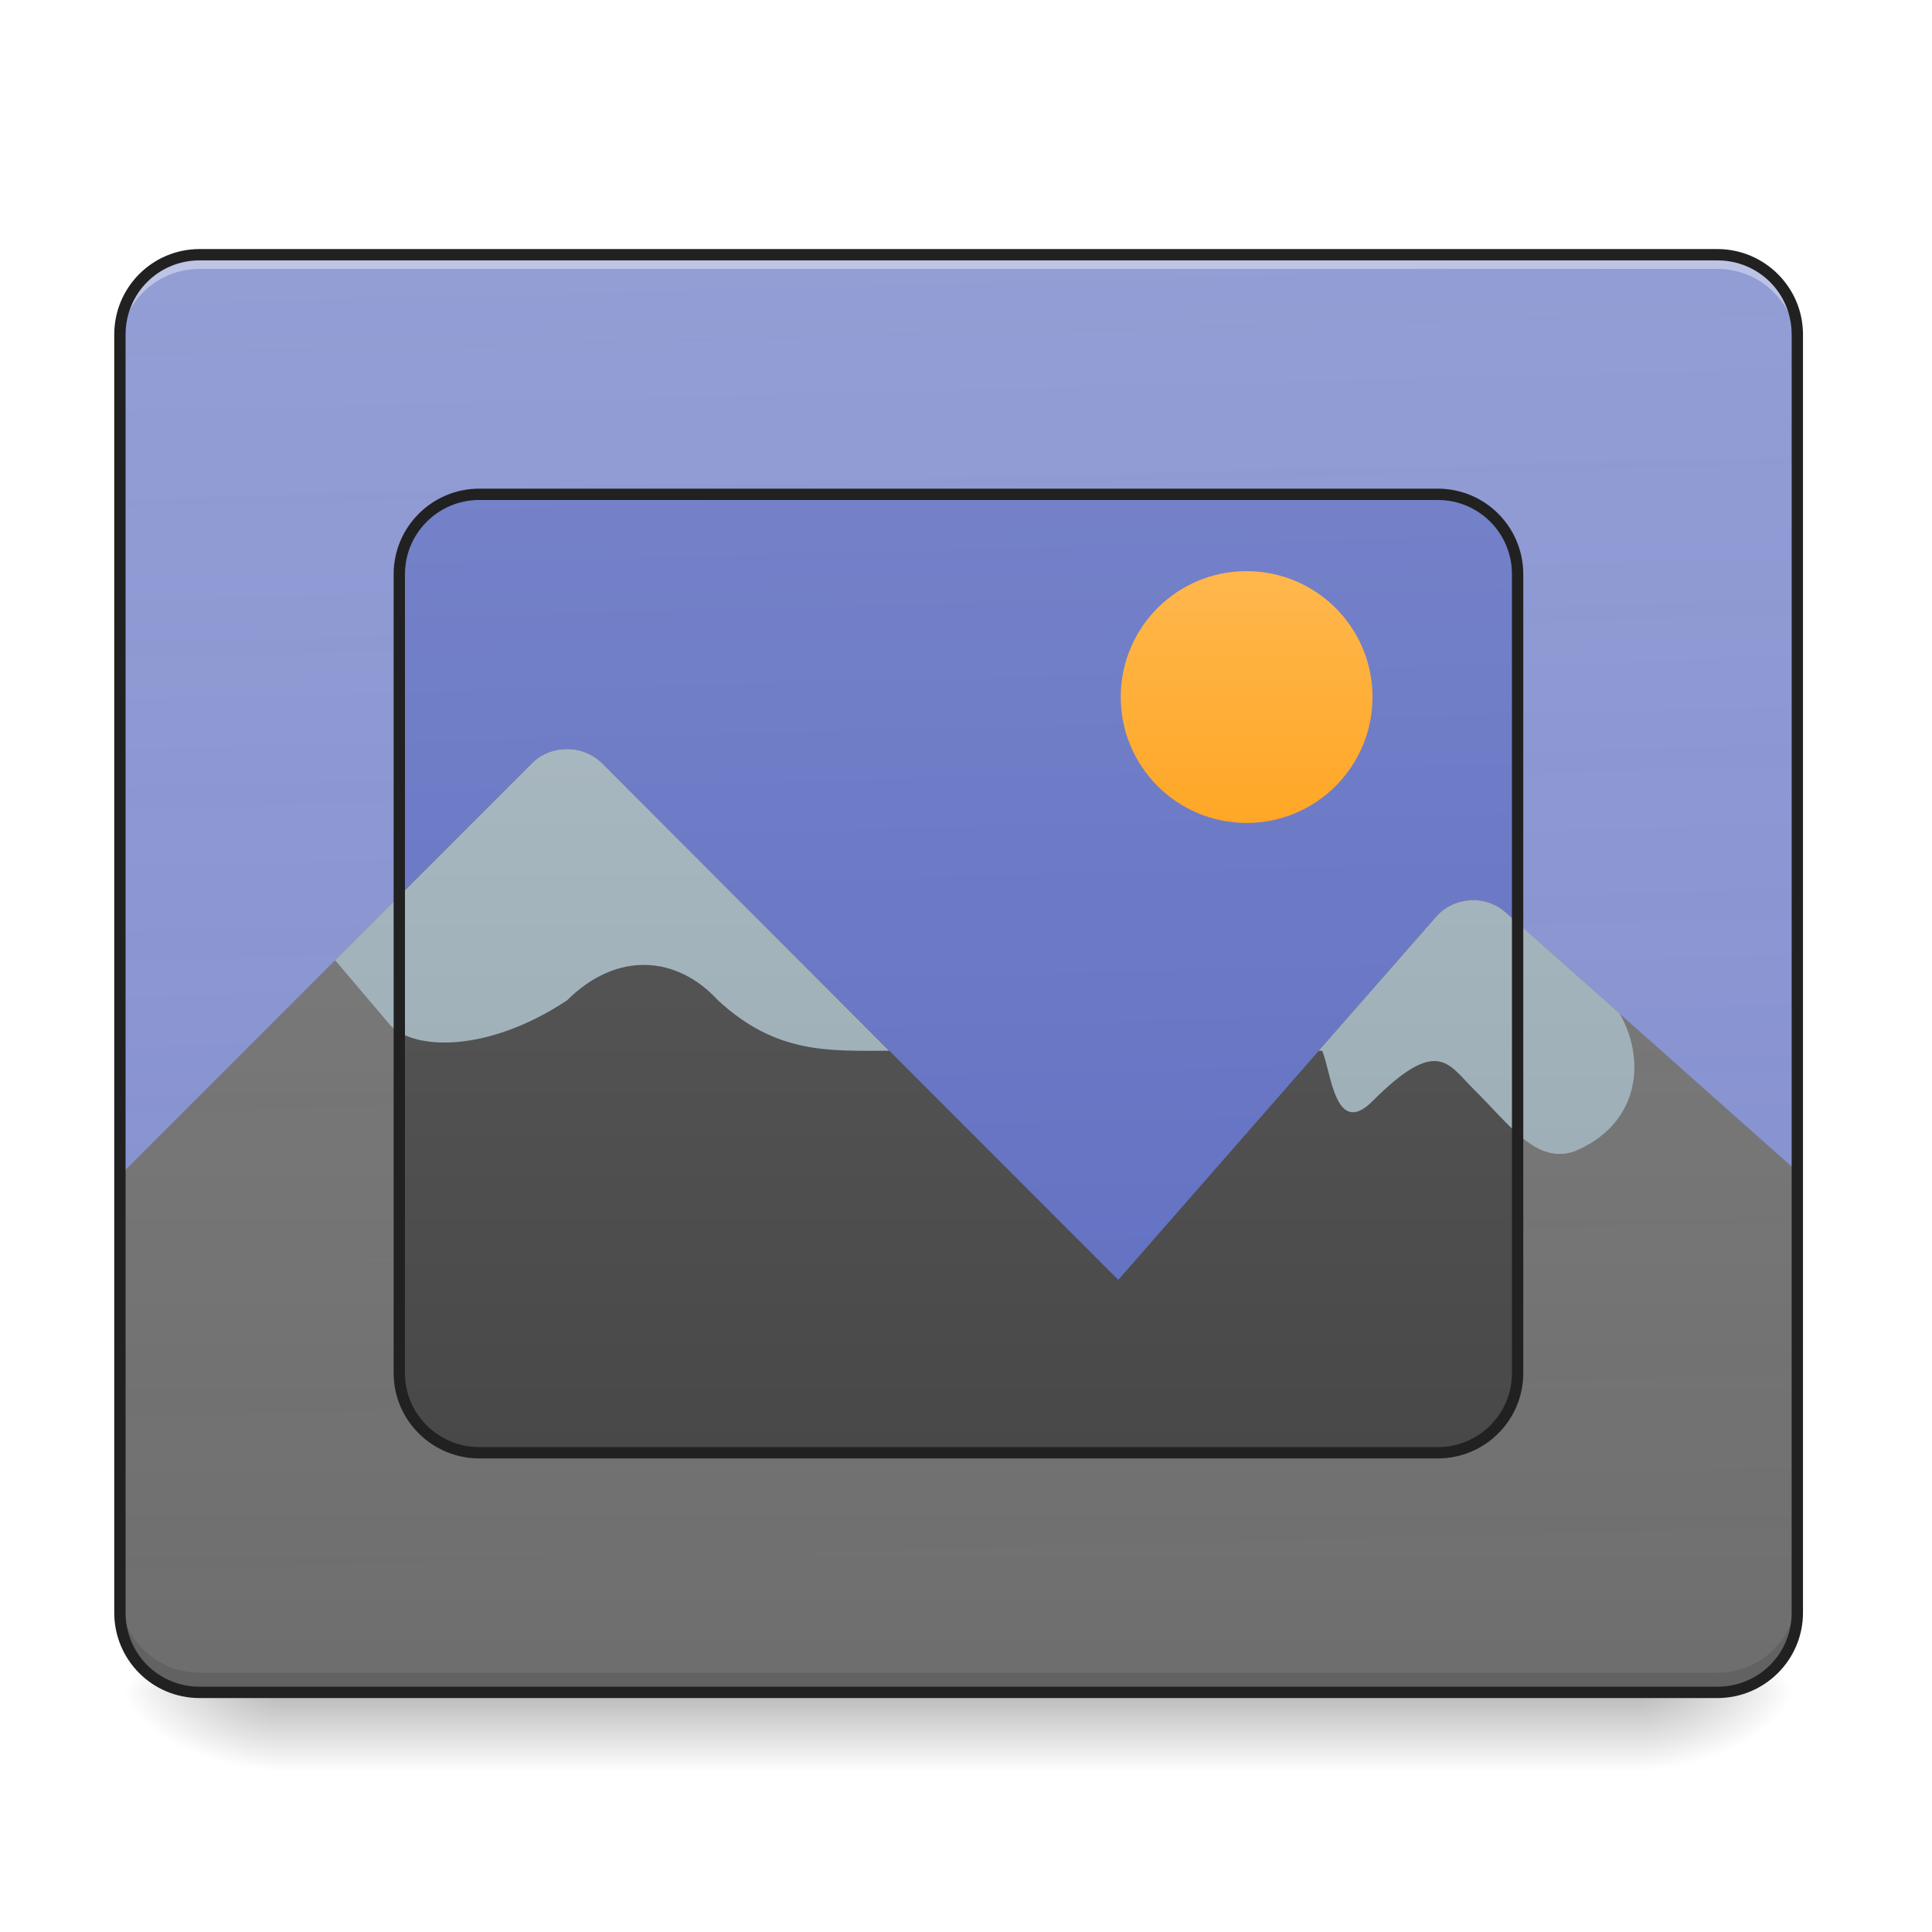
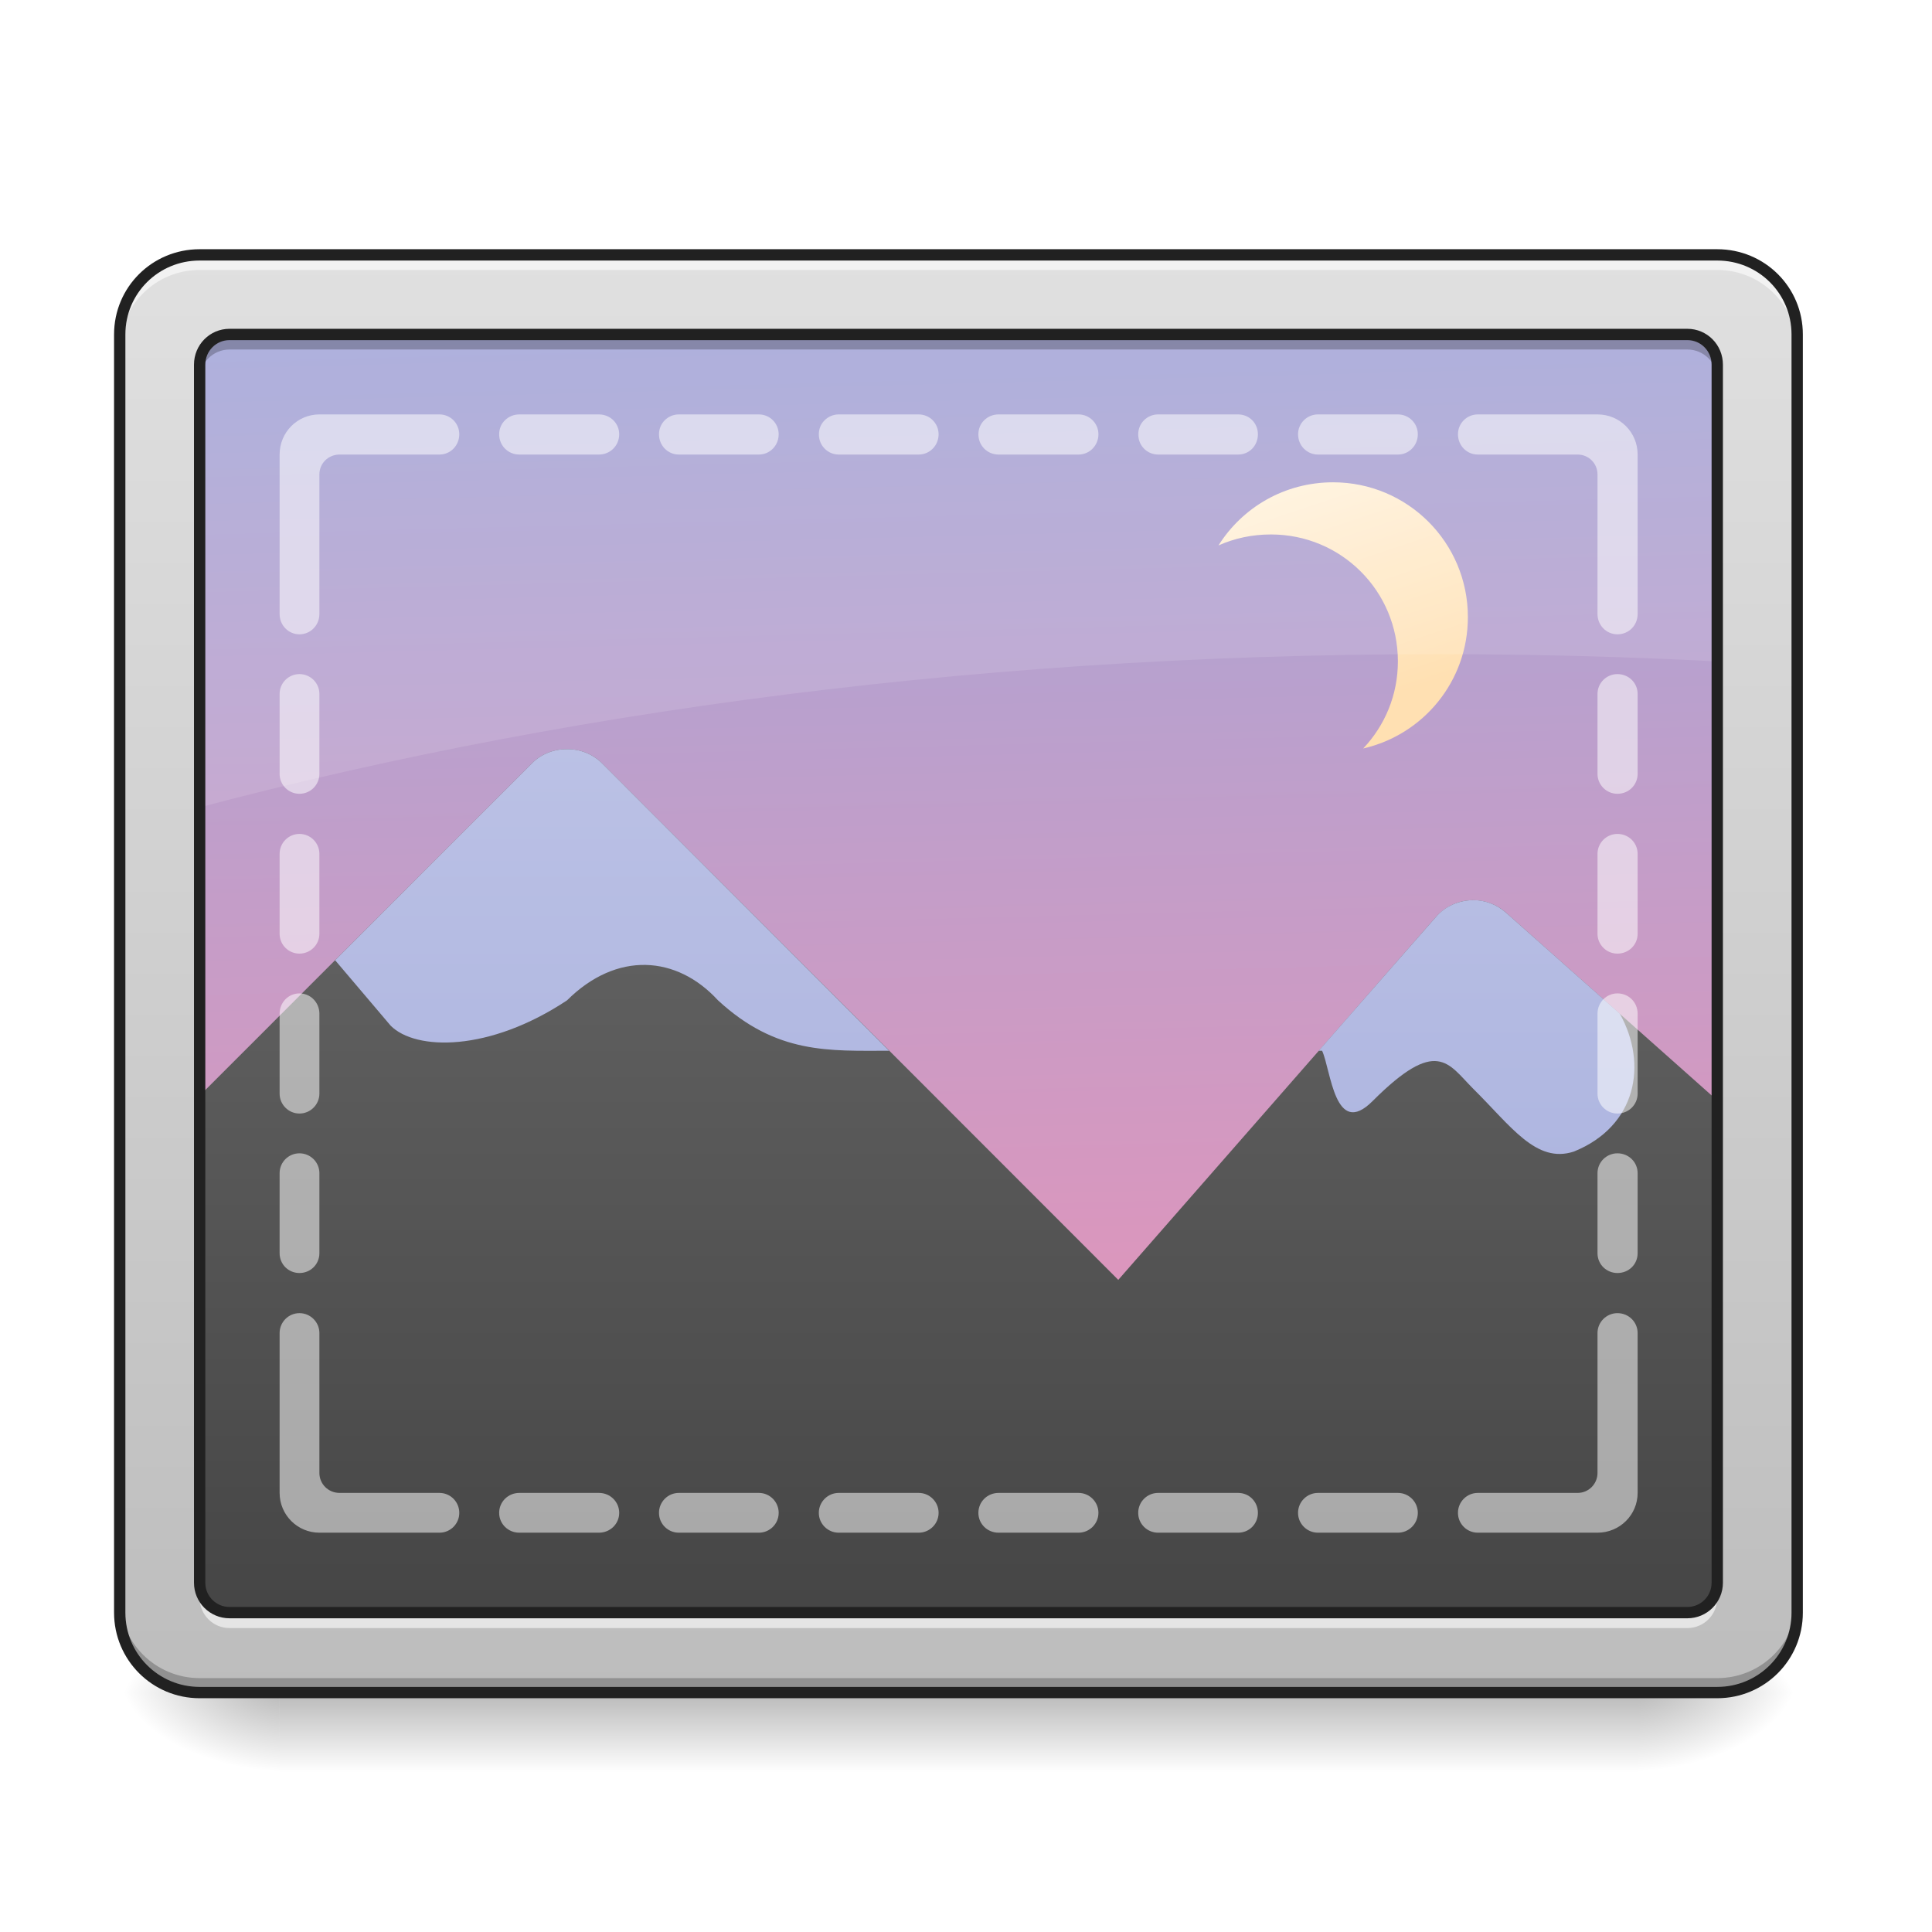
<svg xmlns="http://www.w3.org/2000/svg" width="22px" height="22px" viewBox="0 0 22 22" version="1.1">
  <defs>
    <linearGradient id="linear0" gradientUnits="userSpaceOnUse" x1="254" y1="233.5" x2="254" y2="254.667" gradientTransform="matrix(0.0429729,0,0,0.0429729,-0.00000262285,9.239163)">
      <stop offset="0" style="stop-color:rgb(0%,0%,0%);stop-opacity:0.275;" />
      <stop offset="1" style="stop-color:rgb(0%,0%,0%);stop-opacity:0;" />
    </linearGradient>
    <radialGradient id="radial0" gradientUnits="userSpaceOnUse" cx="450.909" cy="189.579" fx="450.909" fy="189.579" r="21.167" gradientTransform="matrix(0.000000119742,-0.0537161,-0.0966889,-0.0000000698078,36.74941,43.72179)">
      <stop offset="0" style="stop-color:rgb(0%,0%,0%);stop-opacity:0.314;" />
      <stop offset="0.222" style="stop-color:rgb(0%,0%,0%);stop-opacity:0.275;" />
      <stop offset="1" style="stop-color:rgb(0%,0%,0%);stop-opacity:0;" />
    </radialGradient>
    <radialGradient id="radial1" gradientUnits="userSpaceOnUse" cx="450.909" cy="189.579" fx="450.909" fy="189.579" r="21.167" gradientTransform="matrix(-0.000000119742,0.0537161,0.0966889,0.0000000698078,-14.9192,-5.175143)">
      <stop offset="0" style="stop-color:rgb(0%,0%,0%);stop-opacity:0.314;" />
      <stop offset="0.222" style="stop-color:rgb(0%,0%,0%);stop-opacity:0.275;" />
      <stop offset="1" style="stop-color:rgb(0%,0%,0%);stop-opacity:0;" />
    </radialGradient>
    <radialGradient id="radial2" gradientUnits="userSpaceOnUse" cx="450.909" cy="189.579" fx="450.909" fy="189.579" r="21.167" gradientTransform="matrix(-0.000000119742,-0.0537161,0.0966889,-0.0000000698078,-14.9192,43.72179)">
      <stop offset="0" style="stop-color:rgb(0%,0%,0%);stop-opacity:0.314;" />
      <stop offset="0.222" style="stop-color:rgb(0%,0%,0%);stop-opacity:0.275;" />
      <stop offset="1" style="stop-color:rgb(0%,0%,0%);stop-opacity:0;" />
    </radialGradient>
    <radialGradient id="radial3" gradientUnits="userSpaceOnUse" cx="450.909" cy="189.579" fx="450.909" fy="189.579" r="21.167" gradientTransform="matrix(0.000000119742,0.0537161,-0.0966889,0.0000000698078,36.74941,-5.175143)">
      <stop offset="0" style="stop-color:rgb(0%,0%,0%);stop-opacity:0.314;" />
      <stop offset="0.222" style="stop-color:rgb(0%,0%,0%);stop-opacity:0.275;" />
      <stop offset="1" style="stop-color:rgb(0%,0%,0%);stop-opacity:0;" />
    </radialGradient>
    <linearGradient id="linear1" gradientUnits="userSpaceOnUse" x1="306.917" y1="-25.792" x2="305.955" y2="-135.329" gradientTransform="matrix(0.0518029,0,0,0.149471,-4.024634,23.12843)">
-       <stop offset="0" style="stop-color:rgb(36.078%,41.961%,75.294%);stop-opacity:1;" />
-       <stop offset="1" style="stop-color:rgb(47.451%,52.549%,79.608%);stop-opacity:1;" />
+       <stop offset="0" style="stop-color:rgb(95.686%,56.078%,69.412%);stop-opacity:1;" />
+       <stop offset="1" style="stop-color:rgb(62.353%,65.882%,85.49%);stop-opacity:1;" />
    </linearGradient>
    <linearGradient id="linear2" gradientUnits="userSpaceOnUse" x1="960" y1="1295.118" x2="960" y2="255.118" gradientTransform="matrix(0.0143326,0,0,0.0143326,-2.717248,0.855549)">
      <stop offset="0" style="stop-color:rgb(25.882%,25.882%,25.882%);stop-opacity:1;" />
-       <stop offset="1" style="stop-color:rgb(38.039%,38.039%,38.039%);stop-opacity:1;" />
+       <stop offset="1" style="stop-color:rgb(45.882%,45.882%,45.882%);stop-opacity:1;" />
    </linearGradient>
-     <linearGradient id="linear3" gradientUnits="userSpaceOnUse" x1="306.917" y1="-25.792" x2="305.955" y2="-135.329" gradientTransform="matrix(0.0518029,0,0,0.149471,-4.024634,23.12843)">
-       <stop offset="0" style="stop-color:rgb(99.216%,99.216%,99.216%);stop-opacity:0.235;" />
-       <stop offset="1" style="stop-color:rgb(100%,100%,100%);stop-opacity:0.196;" />
+     <linearGradient id="linear3" gradientUnits="userSpaceOnUse" x1="295.124" y1="-74.021" x2="275.167" y2="-133.894" gradientTransform="matrix(0.045576,0,0,0.045576,1.102875,11.73181)">
+       <stop offset="0" style="stop-color:rgb(100%,87.843%,69.804%);stop-opacity:1;" />
+       <stop offset="1" style="stop-color:rgb(100%,95.294%,87.843%);stop-opacity:1;" />
    </linearGradient>
-     <linearGradient id="linear4" gradientUnits="userSpaceOnUse" x1="301.625" y1="-84" x2="301.625" y2="-136.917" gradientTransform="matrix(0.0541706,0,0,0.0541706,-2.143944,13.91993)">
-       <stop offset="0" style="stop-color:rgb(100%,65.49%,14.902%);stop-opacity:1;" />
-       <stop offset="1" style="stop-color:rgb(100%,71.765%,30.196%);stop-opacity:1;" />
+     <linearGradient id="linear4" gradientUnits="userSpaceOnUse" x1="960" y1="1295.118" x2="960" y2="255.118" gradientTransform="matrix(0.0143326,0,0,0.0143326,-2.717249,0.855549)">
+       <stop offset="0" style="stop-color:rgb(62.353%,65.882%,85.49%);stop-opacity:1;" />
+       <stop offset="1" style="stop-color:rgb(77.255%,79.216%,91.373%);stop-opacity:1;" />
    </linearGradient>
-     <linearGradient id="linear5" gradientUnits="userSpaceOnUse" x1="960" y1="1295.118" x2="960" y2="255.118" gradientTransform="matrix(0.0143326,0,0,0.0143326,-2.717249,0.855549)">
-       <stop offset="0" style="stop-color:rgb(56.471%,64.314%,68.235%);stop-opacity:1;" />
-       <stop offset="1" style="stop-color:rgb(69.02%,74.51%,77.255%);stop-opacity:1;" />
+     <linearGradient id="linear5" gradientUnits="userSpaceOnUse" x1="960" y1="1695.118" x2="960" y2="255.118" gradientTransform="matrix(0.0113699,0,0,0.0113699,0,0)">
+       <stop offset="0" style="stop-color:rgb(74.118%,74.118%,74.118%);stop-opacity:1;" />
+       <stop offset="1" style="stop-color:rgb(87.843%,87.843%,87.843%);stop-opacity:1;" />
    </linearGradient>
  </defs>
  <g id="surface1">
    <path style=" stroke:none;fill-rule:nonzero;fill:url(#linear0);" d="M 3.184 19.273 L 18.648 19.273 L 18.648 20.184 L 3.184 20.184 Z M 3.184 19.273 " />
    <path style=" stroke:none;fill-rule:nonzero;fill:url(#radial0);" d="M 18.648 19.273 L 20.465 19.273 L 20.465 18.363 L 18.648 18.363 Z M 18.648 19.273 " />
    <path style=" stroke:none;fill-rule:nonzero;fill:url(#radial1);" d="M 3.184 19.273 L 1.363 19.273 L 1.363 20.184 L 3.184 20.184 Z M 3.184 19.273 " />
    <path style=" stroke:none;fill-rule:nonzero;fill:url(#radial2);" d="M 3.184 19.273 L 1.363 19.273 L 1.363 18.363 L 3.184 18.363 Z M 3.184 19.273 " />
    <path style=" stroke:none;fill-rule:nonzero;fill:url(#radial3);" d="M 18.648 19.273 L 20.465 19.273 L 20.465 20.184 L 18.648 20.184 Z M 18.648 19.273 " />
    <path style=" stroke:none;fill-rule:nonzero;fill:url(#linear1);" d="M 2.273 2.902 L 19.555 2.902 C 20.059 2.902 20.465 3.309 20.465 3.809 L 20.465 18.363 C 20.465 18.867 20.059 19.273 19.555 19.273 L 2.273 19.273 C 1.773 19.273 1.363 18.867 1.363 18.363 L 1.363 3.809 C 1.363 3.309 1.773 2.902 2.273 2.902 Z M 2.273 2.902 " />
    <path style=" stroke:none;fill-rule:nonzero;fill:url(#linear2);" d="M 6.449 8.531 C 6.301 8.531 6.156 8.59 6.055 8.695 L 1.363 13.387 L 1.363 18.363 C 1.363 18.867 1.77 19.273 2.273 19.273 L 19.555 19.273 C 20.059 19.273 20.465 18.867 20.465 18.363 L 20.465 13.34 L 17.152 10.395 C 16.918 10.184 16.555 10.207 16.348 10.445 L 12.734 14.574 L 6.859 8.695 C 6.75 8.586 6.602 8.527 6.449 8.531 Z M 6.449 8.531 " />
    <path style=" stroke:none;fill-rule:nonzero;fill:rgb(0%,0%,0%);fill-opacity:0.235;" d="M 2.273 19.281 C 1.77 19.281 1.363 18.875 1.363 18.371 L 1.363 18.137 C 1.363 18.641 1.77 19.047 2.273 19.047 L 19.555 19.047 C 20.059 19.047 20.465 18.641 20.465 18.137 L 20.465 18.371 C 20.465 18.875 20.059 19.281 19.555 19.281 Z M 2.273 19.281 " />
-     <path style=" stroke:none;fill-rule:nonzero;fill:url(#linear3);" d="M 2.273 2.902 C 1.77 2.902 1.363 3.305 1.363 3.809 L 1.363 18.363 C 1.363 18.867 1.77 19.273 2.273 19.273 L 19.555 19.273 C 20.059 19.273 20.465 18.867 20.465 18.363 L 20.465 3.809 C 20.465 3.305 20.059 2.902 19.555 2.902 Z M 5.457 5.629 L 16.371 5.629 C 16.875 5.629 17.281 6.035 17.281 6.539 L 17.281 15.637 C 17.281 16.141 16.875 16.543 16.371 16.543 L 5.457 16.543 C 4.953 16.543 4.547 16.141 4.547 15.637 L 4.547 6.539 C 4.547 6.035 4.953 5.629 5.457 5.629 Z M 5.457 5.629 " />
    <path style=" stroke:none;fill-rule:nonzero;fill:rgb(100%,100%,100%);fill-opacity:0.392;" d="M 2.273 2.953 C 1.77 2.953 1.363 3.359 1.363 3.863 L 1.363 3.973 C 1.363 3.469 1.77 3.062 2.273 3.062 L 19.555 3.062 C 20.059 3.062 20.465 3.469 20.465 3.973 L 20.465 3.863 C 20.465 3.359 20.059 2.953 19.555 2.953 Z M 2.273 2.953 " />
-     <path style=" stroke:none;fill-rule:nonzero;fill:rgb(12.941%,12.941%,12.941%);fill-opacity:1;" d="M 2.273 2.836 C 1.734 2.836 1.301 3.273 1.301 3.809 L 1.301 18.363 C 1.301 18.902 1.734 19.336 2.273 19.336 L 19.555 19.336 C 20.094 19.336 20.531 18.902 20.531 18.363 L 20.531 3.809 C 20.531 3.273 20.094 2.836 19.555 2.836 Z M 2.273 2.965 L 19.555 2.965 C 20.027 2.965 20.402 3.34 20.402 3.809 L 20.402 18.363 C 20.402 18.832 20.027 19.207 19.555 19.207 L 2.273 19.207 C 1.805 19.207 1.43 18.832 1.43 18.363 L 1.43 3.809 C 1.43 3.34 1.805 2.965 2.273 2.965 Z M 2.273 2.965 " />
-     <path style=" stroke:none;fill-rule:nonzero;fill:url(#linear4);" d="M 14.195 6.504 C 14.988 6.504 15.629 7.145 15.629 7.938 C 15.629 8.727 14.988 9.371 14.195 9.371 C 13.402 9.371 12.762 8.727 12.762 7.938 C 12.762 7.145 13.402 6.504 14.195 6.504 Z M 14.195 6.504 " />
-     <path style=" stroke:none;fill-rule:nonzero;fill:url(#linear5);" d="M 6.449 8.531 C 6.301 8.531 6.156 8.59 6.055 8.695 L 3.816 10.934 L 4.449 11.68 C 4.734 11.965 5.57 11.98 6.457 11.391 C 7.023 10.828 7.707 10.879 8.176 11.391 C 8.844 12.008 9.445 11.965 10.125 11.965 L 6.859 8.695 C 6.75 8.586 6.602 8.527 6.449 8.531 Z M 16.766 10.25 C 16.613 10.254 16.457 10.316 16.348 10.445 L 15.016 11.965 L 15.055 11.965 C 15.156 12.184 15.199 12.969 15.629 12.539 C 16.363 11.805 16.488 12.109 16.773 12.395 C 17.207 12.824 17.492 13.254 17.922 13.113 C 18.637 12.824 18.766 12.117 18.445 11.543 L 17.152 10.395 C 17.043 10.297 16.902 10.246 16.766 10.25 Z M 16.766 10.25 " />
-     <path style="fill:none;stroke-width:3;stroke-linecap:round;stroke-linejoin:round;stroke:rgb(12.941%,12.941%,12.941%);stroke-opacity:1;stroke-miterlimit:4;" d="M 126.988 -84.013 L 380.964 -84.013 C 392.69 -84.013 402.143 -74.559 402.143 -62.833 L 402.143 148.874 C 402.143 160.51 392.69 169.963 380.964 169.963 L 126.988 169.963 C 115.353 169.963 105.808 160.51 105.808 148.874 L 105.808 -62.833 C 105.808 -74.559 115.353 -84.013 126.988 -84.013 Z M 126.988 -84.013 " transform="matrix(0.0429729,0,0,0.0429729,0,9.239163)" />
+     <path style=" stroke:none;fill-rule:nonzero;fill:url(#linear3);" d="M 15.18 5.492 C 14.629 5.492 14.148 5.777 13.875 6.211 C 14.059 6.129 14.258 6.086 14.473 6.086 C 15.273 6.086 15.918 6.73 15.918 7.531 C 15.918 7.914 15.77 8.262 15.523 8.523 C 16.207 8.367 16.715 7.758 16.715 7.027 C 16.715 6.176 16.027 5.492 15.18 5.492 Z M 15.18 5.492 " />
+     <path style=" stroke:none;fill-rule:nonzero;fill:rgb(100%,100%,100%);fill-opacity:0.118;" d="M 2.273 2.902 C 1.77 2.902 1.363 3.305 1.363 3.809 L 1.363 9.445 C 5.773 8.176 10.898 7.449 16.371 7.449 C 17.762 7.449 19.129 7.496 20.465 7.586 L 20.465 3.809 C 20.465 3.305 20.059 2.902 19.555 2.902 Z M 2.273 2.902 " />
+     <path style=" stroke:none;fill-rule:nonzero;fill:url(#linear4);" d="M 6.449 8.531 C 6.301 8.531 6.156 8.59 6.055 8.695 L 3.816 10.934 L 4.449 11.68 C 4.734 11.965 5.57 11.98 6.457 11.391 C 7.023 10.828 7.707 10.879 8.176 11.391 C 8.844 12.008 9.445 11.965 10.125 11.965 L 6.859 8.695 C 6.75 8.586 6.602 8.527 6.449 8.531 Z M 16.766 10.25 C 16.613 10.254 16.457 10.316 16.348 10.445 L 15.016 11.965 L 15.055 11.965 C 15.156 12.184 15.199 12.969 15.629 12.539 C 16.363 11.805 16.488 12.109 16.773 12.395 C 17.207 12.824 17.492 13.254 17.922 13.113 C 18.637 12.824 18.766 12.117 18.445 11.543 L 17.152 10.395 C 17.043 10.297 16.902 10.246 16.766 10.25 Z M 16.766 10.25 " />
+     <path style=" stroke:none;fill-rule:nonzero;fill:url(#linear5);" d="M 2.273 2.902 C 1.77 2.902 1.363 3.305 1.363 3.809 L 1.363 18.363 C 1.363 18.867 1.77 19.273 2.273 19.273 L 19.555 19.273 C 20.059 19.273 20.465 18.867 20.465 18.363 L 20.465 3.809 C 20.465 3.305 20.059 2.902 19.555 2.902 Z M 2.613 3.809 L 19.215 3.809 C 19.402 3.809 19.555 3.961 19.555 4.152 L 19.555 18.023 C 19.555 18.211 19.402 18.363 19.215 18.363 L 2.613 18.363 C 2.426 18.363 2.273 18.211 2.273 18.023 L 2.273 4.152 C 2.273 3.961 2.426 3.809 2.613 3.809 Z M 2.613 3.809 " />
+     <path style=" stroke:none;fill-rule:nonzero;fill:rgb(100%,100%,100%);fill-opacity:0.588;" d="M 2.273 2.902 C 1.77 2.902 1.363 3.305 1.363 3.809 L 1.363 3.984 C 1.363 3.48 1.77 3.074 2.273 3.074 L 19.555 3.074 C 20.059 3.074 20.465 3.48 20.465 3.984 L 20.465 3.809 C 20.465 3.305 20.059 2.902 19.555 2.902 Z M 2.273 18.023 L 2.273 18.195 C 2.273 18.387 2.426 18.539 2.613 18.539 L 19.215 18.539 C 19.402 18.539 19.555 18.387 19.555 18.195 L 19.555 18.023 C 19.555 18.211 19.402 18.363 19.215 18.363 L 2.613 18.363 C 2.426 18.363 2.273 18.211 2.273 18.023 Z M 2.273 18.023 " />
+     <path style=" stroke:none;fill-rule:nonzero;fill:rgb(0%,0%,0%);fill-opacity:0.235;" d="M 2.613 3.816 C 2.426 3.816 2.273 3.969 2.273 4.156 L 2.273 4.32 C 2.273 4.133 2.426 3.98 2.613 3.98 L 19.215 3.98 C 19.402 3.98 19.555 4.133 19.555 4.32 L 19.555 4.156 C 19.555 3.969 19.402 3.816 19.215 3.816 Z M 1.363 18.199 L 1.363 18.363 C 1.363 18.867 1.77 19.273 2.273 19.273 L 19.555 19.273 C 20.059 19.273 20.465 18.867 20.465 18.363 L 20.465 18.199 C 20.465 18.703 20.059 19.109 19.555 19.109 L 2.273 19.109 C 1.77 19.109 1.363 18.703 1.363 18.199 Z M 1.363 18.199 " />
+     <path style="fill:none;stroke-width:11.339;stroke-linecap:round;stroke-linejoin:miter;stroke:rgb(12.941%,12.941%,12.941%);stroke-opacity:1;stroke-miterlimit:4;" d="M 199.952 255.266 C 155.633 255.266 119.903 290.652 119.903 334.972 L 119.903 1615.078 C 119.903 1659.398 155.633 1695.128 199.952 1695.128 L 1719.864 1695.128 C 1764.184 1695.128 1799.914 1659.398 1799.914 1615.078 L 1799.914 334.972 C 1799.914 290.652 1764.184 255.266 1719.864 255.266 Z M 229.842 334.972 L 1689.975 334.972 C 1706.466 334.972 1719.864 348.37 1719.864 365.205 L 1719.864 1585.189 C 1719.864 1601.68 1706.466 1615.078 1689.975 1615.078 L 229.842 1615.078 C 213.351 1615.078 199.952 1601.68 199.952 1585.189 L 199.952 365.205 C 199.952 348.37 213.351 334.972 229.842 334.972 Z M 229.842 334.972 " transform="matrix(0.0113699,0,0,0.0113699,0,0)" />
+     <path style=" stroke:none;fill-rule:nonzero;fill:rgb(100%,100%,100%);fill-opacity:0.529;" d="M 3.637 4.719 C 3.387 4.719 3.184 4.922 3.184 5.176 L 3.184 6.992 C 3.184 7.121 3.285 7.223 3.41 7.223 C 3.535 7.223 3.637 7.121 3.637 6.992 L 3.637 5.402 C 3.637 5.277 3.738 5.176 3.867 5.176 L 5.004 5.176 C 5.129 5.176 5.23 5.074 5.23 4.945 C 5.23 4.82 5.129 4.719 5.004 4.719 Z M 5.914 4.719 C 5.785 4.719 5.684 4.82 5.684 4.945 C 5.684 5.074 5.785 5.176 5.914 5.176 L 6.82 5.176 C 6.949 5.176 7.051 5.074 7.051 4.945 C 7.051 4.82 6.949 4.719 6.82 4.719 Z M 7.73 4.719 C 7.605 4.719 7.504 4.82 7.504 4.945 C 7.504 5.074 7.605 5.176 7.73 5.176 L 8.641 5.176 C 8.766 5.176 8.867 5.074 8.867 4.945 C 8.867 4.82 8.766 4.719 8.641 4.719 Z M 9.551 4.719 C 9.426 4.719 9.324 4.82 9.324 4.945 C 9.324 5.074 9.426 5.176 9.551 5.176 L 10.461 5.176 C 10.586 5.176 10.688 5.074 10.688 4.945 C 10.688 4.82 10.586 4.719 10.461 4.719 Z M 11.371 4.719 C 11.242 4.719 11.141 4.82 11.141 4.945 C 11.141 5.074 11.242 5.176 11.371 5.176 L 12.281 5.176 C 12.406 5.176 12.508 5.074 12.508 4.945 C 12.508 4.82 12.406 4.719 12.281 4.719 Z M 13.188 4.719 C 13.062 4.719 12.961 4.82 12.961 4.945 C 12.961 5.074 13.062 5.176 13.188 5.176 L 14.098 5.176 C 14.227 5.176 14.324 5.074 14.324 4.945 C 14.324 4.82 14.227 4.719 14.098 4.719 Z M 15.008 4.719 C 14.883 4.719 14.781 4.82 14.781 4.945 C 14.781 5.074 14.883 5.176 15.008 5.176 L 15.918 5.176 C 16.043 5.176 16.145 5.074 16.145 4.945 C 16.145 4.82 16.043 4.719 15.918 4.719 Z M 16.828 4.719 C 16.703 4.719 16.602 4.82 16.602 4.945 C 16.602 5.074 16.703 5.176 16.828 5.176 L 17.965 5.176 C 18.09 5.176 18.191 5.277 18.191 5.402 L 18.191 6.992 C 18.191 7.121 18.293 7.223 18.418 7.223 C 18.547 7.223 18.648 7.121 18.648 6.992 L 18.648 5.176 C 18.648 4.922 18.445 4.719 18.191 4.719 Z M 3.41 7.676 C 3.285 7.676 3.184 7.777 3.184 7.902 L 3.184 8.812 C 3.184 8.938 3.285 9.039 3.41 9.039 C 3.535 9.039 3.637 8.938 3.637 8.812 L 3.637 7.902 C 3.637 7.777 3.535 7.676 3.41 7.676 Z M 18.418 7.676 C 18.293 7.676 18.191 7.777 18.191 7.902 L 18.191 8.812 C 18.191 8.938 18.293 9.039 18.418 9.039 C 18.547 9.039 18.648 8.938 18.648 8.812 L 18.648 7.902 C 18.648 7.777 18.547 7.676 18.418 7.676 Z M 3.41 9.496 C 3.285 9.496 3.184 9.598 3.184 9.723 L 3.184 10.633 C 3.184 10.758 3.285 10.859 3.41 10.859 C 3.535 10.859 3.637 10.758 3.637 10.633 L 3.637 9.723 C 3.637 9.598 3.535 9.496 3.41 9.496 Z M 18.418 9.496 C 18.293 9.496 18.191 9.598 18.191 9.723 L 18.191 10.633 C 18.191 10.758 18.293 10.859 18.418 10.859 C 18.547 10.859 18.648 10.758 18.648 10.633 L 18.648 9.723 C 18.648 9.598 18.547 9.496 18.418 9.496 Z M 3.41 11.312 C 3.285 11.312 3.184 11.414 3.184 11.543 L 3.184 12.453 C 3.184 12.578 3.285 12.68 3.41 12.68 C 3.535 12.68 3.637 12.578 3.637 12.453 L 3.637 11.543 C 3.637 11.414 3.535 11.312 3.41 11.312 Z M 18.418 11.312 C 18.293 11.312 18.191 11.414 18.191 11.543 L 18.191 12.453 C 18.191 12.578 18.293 12.68 18.418 12.68 C 18.547 12.68 18.648 12.578 18.648 12.453 L 18.648 11.543 C 18.648 11.414 18.547 11.312 18.418 11.312 Z M 3.41 13.133 C 3.285 13.133 3.184 13.234 3.184 13.359 L 3.184 14.27 C 3.184 14.398 3.285 14.496 3.41 14.496 C 3.535 14.496 3.637 14.398 3.637 14.27 L 3.637 13.359 C 3.637 13.234 3.535 13.133 3.41 13.133 Z M 18.418 13.133 C 18.293 13.133 18.191 13.234 18.191 13.359 L 18.191 14.27 C 18.191 14.398 18.293 14.496 18.418 14.496 C 18.547 14.496 18.648 14.398 18.648 14.27 L 18.648 13.359 C 18.648 13.234 18.547 13.133 18.418 13.133 Z M 3.41 14.953 C 3.285 14.953 3.184 15.055 3.184 15.18 L 3.184 17 C 3.184 17.25 3.387 17.453 3.637 17.453 L 5.004 17.453 C 5.129 17.453 5.23 17.352 5.23 17.227 C 5.23 17.102 5.129 17 5.004 17 C 5.004 17 5.004 17 5 17 L 3.867 17 C 3.738 17 3.637 16.898 3.637 16.773 L 3.637 15.18 C 3.637 15.055 3.535 14.953 3.41 14.953 Z M 18.418 14.953 C 18.293 14.953 18.191 15.055 18.191 15.18 L 18.191 16.773 C 18.191 16.898 18.09 17 17.965 17 L 16.828 17 C 16.703 17 16.602 17.102 16.602 17.227 C 16.602 17.352 16.703 17.453 16.828 17.453 L 18.191 17.453 C 18.445 17.453 18.648 17.25 18.648 17 L 18.648 15.18 C 18.648 15.055 18.547 14.953 18.418 14.953 Z M 5.914 17 C 5.785 17 5.684 17.102 5.684 17.227 C 5.684 17.352 5.785 17.453 5.914 17.453 L 6.82 17.453 C 6.949 17.453 7.051 17.352 7.051 17.227 C 7.051 17.102 6.949 17 6.82 17 Z M 7.73 17 C 7.605 17 7.504 17.102 7.504 17.227 C 7.504 17.352 7.605 17.453 7.73 17.453 L 8.641 17.453 C 8.766 17.453 8.867 17.352 8.867 17.227 C 8.867 17.102 8.766 17 8.641 17 L 7.734 17 C 7.73 17 7.73 17 7.73 17 Z M 9.551 17 C 9.426 17 9.324 17.102 9.324 17.227 C 9.324 17.352 9.426 17.453 9.551 17.453 L 10.461 17.453 C 10.586 17.453 10.688 17.352 10.688 17.227 C 10.688 17.102 10.586 17 10.461 17 Z M 11.371 17 C 11.242 17 11.141 17.102 11.141 17.227 C 11.141 17.352 11.242 17.453 11.371 17.453 L 12.281 17.453 C 12.406 17.453 12.508 17.352 12.508 17.227 C 12.508 17.102 12.406 17 12.281 17 C 12.277 17 12.277 17 12.277 17 Z M 13.188 17 C 13.062 17 12.961 17.102 12.961 17.227 C 12.961 17.352 13.062 17.453 13.188 17.453 L 14.098 17.453 C 14.227 17.453 14.324 17.352 14.324 17.227 C 14.324 17.102 14.227 17 14.098 17 L 13.191 17 C 13.191 17 13.188 17 13.188 17 Z M 15.008 17 C 14.883 17 14.781 17.102 14.781 17.227 C 14.781 17.352 14.883 17.453 15.008 17.453 L 15.918 17.453 C 16.043 17.453 16.145 17.352 16.145 17.227 C 16.145 17.102 16.043 17 15.918 17 Z M 15.008 17 " />
  </g>
</svg>
